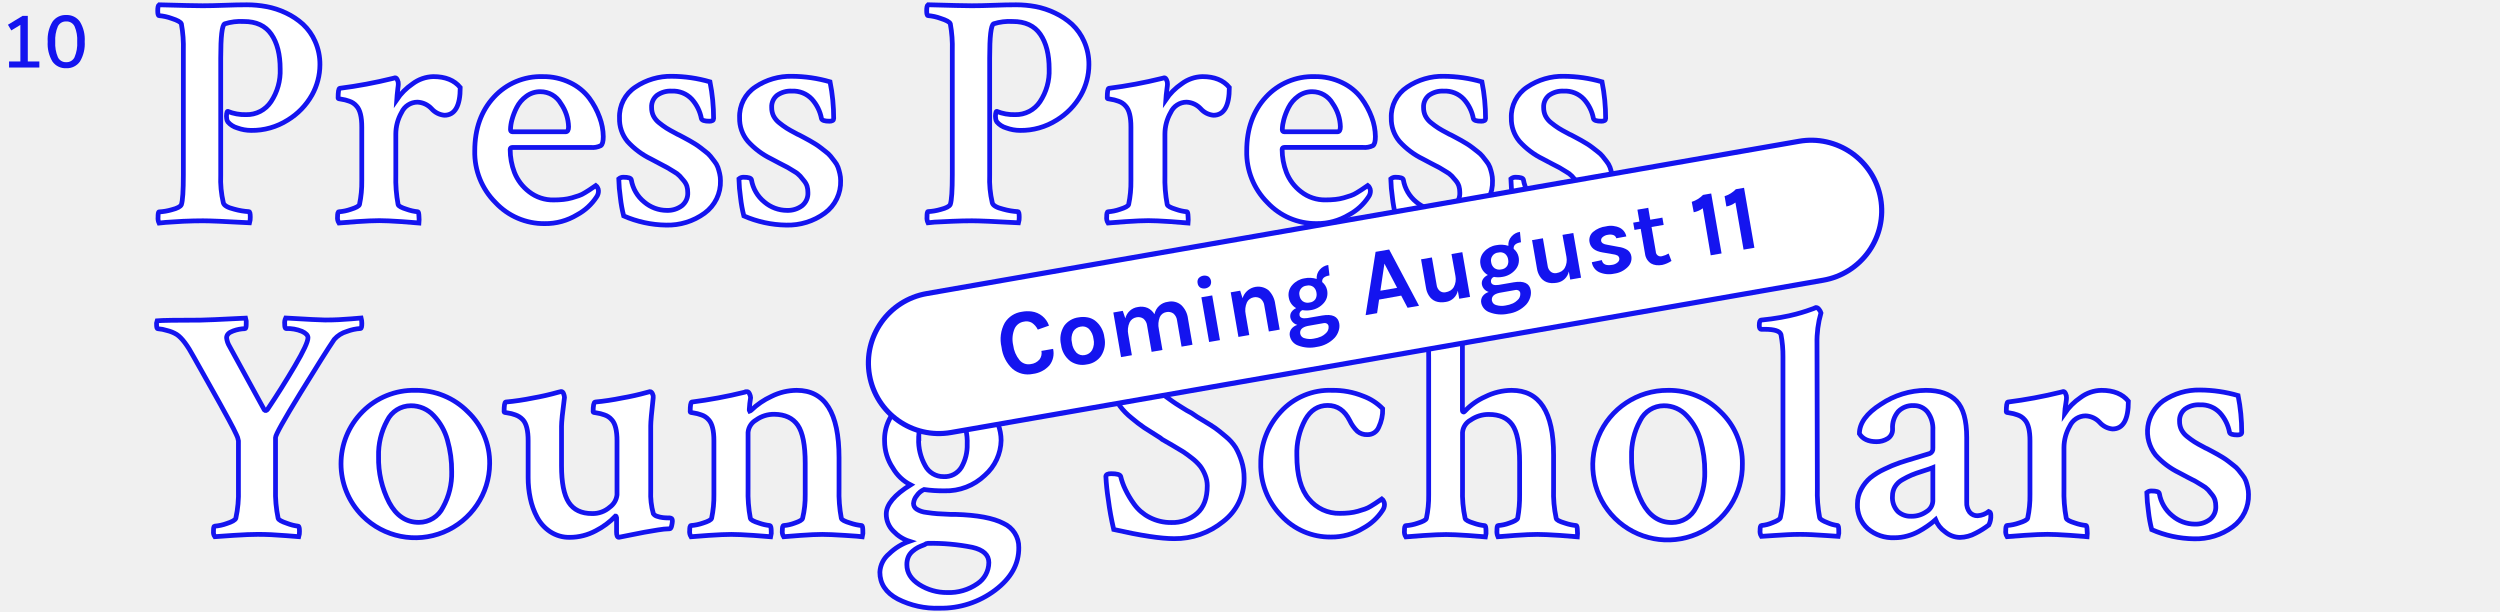
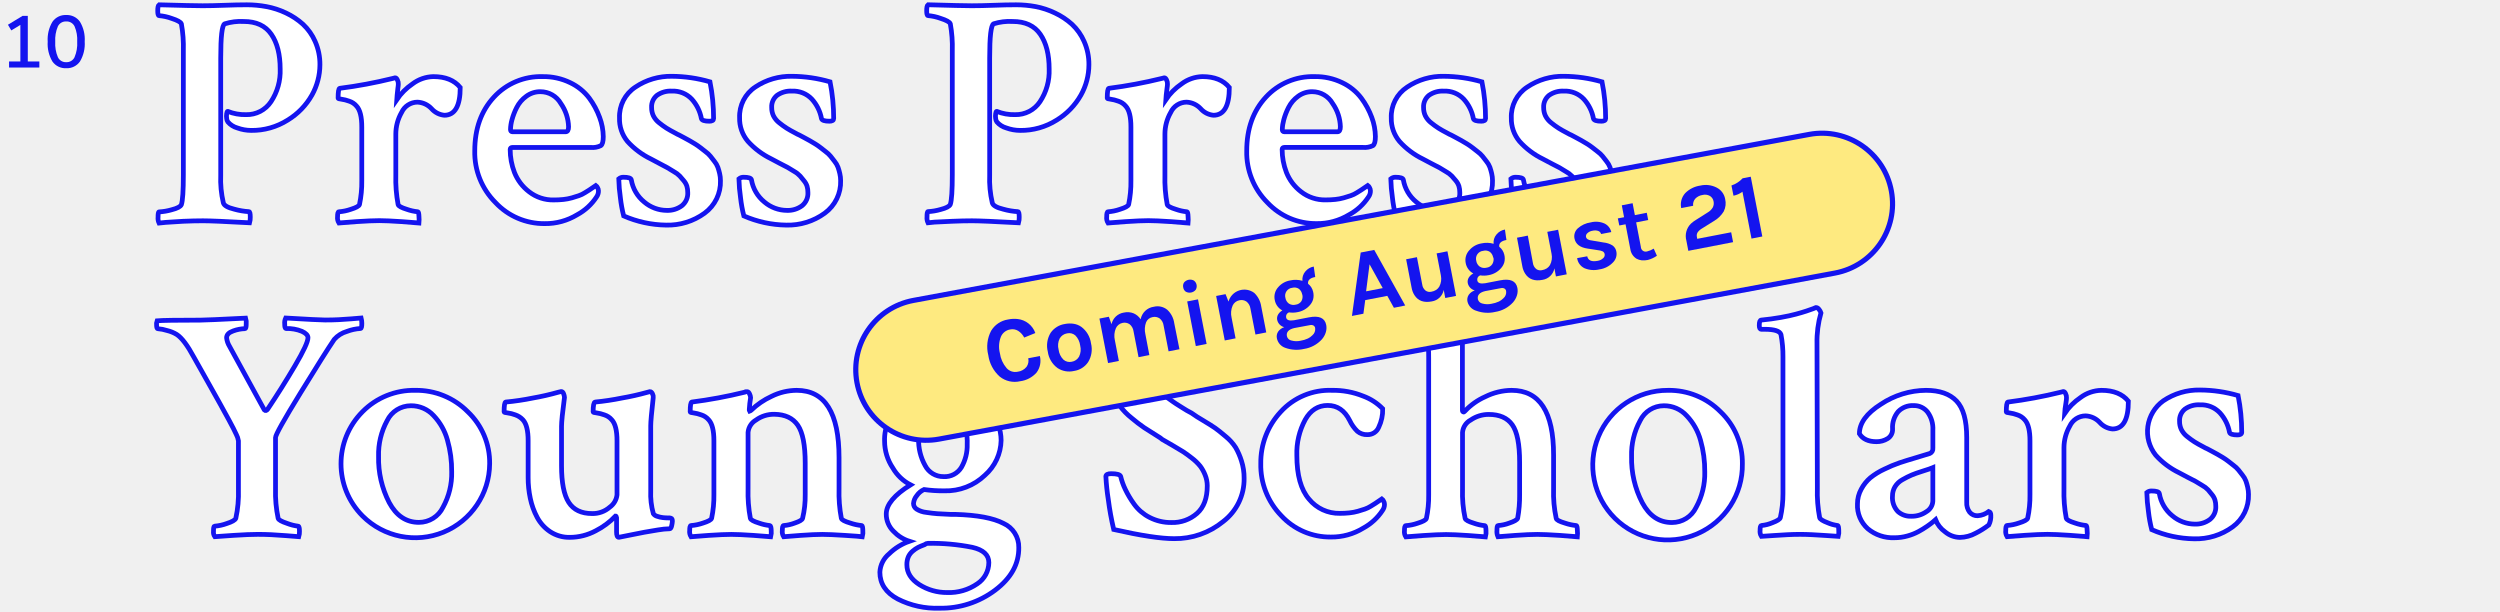
<svg xmlns="http://www.w3.org/2000/svg" id="Layer_1" data-name="Layer 1" viewBox="0 0 629.53 153.98">
  <defs>
-     <style>.cls-1{fill:#1414ef;}.cls-2,.cls-3{fill:#fff;stroke:#1414ef;stroke-miterlimit:10;}.cls-2{stroke-width:1.2px;}.cls-3{stroke-width:1.3px;}</style>
+     <style>.cls-1{fill:#1414ef;}.cls-2{fill:#fff;stroke-width:1.2px;}.cls-2,.cls-3{stroke:#1414ef;stroke-miterlimit:10;}.cls-3{fill:#feea80;stroke-width:1.3px;}</style>
  </defs>
  <path class="cls-1" d="M7,15.47H9.91V17H2.28V15.47H5.13V6.27L2.85,7.66,2,6.23,5.67,4H7Z" />
  <path class="cls-1" d="M13.2,15.49a8.62,8.62,0,0,1-1.19-5,8.66,8.66,0,0,1,1.19-5,4,4,0,0,1,3.47-1.71,4,4,0,0,1,3.47,1.7,8.62,8.62,0,0,1,1.19,5,8.66,8.66,0,0,1-1.19,5,4,4,0,0,1-3.47,1.7A4,4,0,0,1,13.2,15.49Zm5.57-1.08a8.65,8.65,0,0,0,.67-3.91,8.53,8.53,0,0,0-.67-3.88A2.22,2.22,0,0,0,16.67,5.4a2.22,2.22,0,0,0-2.09,1.23,8.53,8.53,0,0,0-.67,3.88,8.66,8.66,0,0,0,.67,3.9,2.21,2.21,0,0,0,2.09,1.25A2.22,2.22,0,0,0,18.77,14.42Z" />
  <path class="cls-2" d="M51,1.45q2.4,0,5.53-.12t5.62-.12a26.87,26.87,0,0,1,4.92.45A19.91,19.91,0,0,1,72,3.26a17.47,17.47,0,0,1,4.3,2.85,13.07,13.07,0,0,1,3.06,4.34,14.06,14.06,0,0,1,1.2,5.87,15.73,15.73,0,0,1-2,7.6,17.37,17.37,0,0,1-6.11,6.32,16.79,16.79,0,0,1-9.21,2.6,10.26,10.26,0,0,1-3.47-.62,4.93,4.93,0,0,1-2.4-1.53,1.77,1.77,0,0,1-.29-.83,3.78,3.78,0,0,1,0-1.24c.05-.38.14-.58.25-.58a11.58,11.58,0,0,0,4.63.83,7.3,7.3,0,0,0,6.28-3.26,13.87,13.87,0,0,0,2.31-8.22q0-5.53-2.23-8.76T61.37,5.41A13.52,13.52,0,0,0,56.58,6q-1,.5-1,8.59V44.07a25.8,25.8,0,0,0,.66,7q.25,1,2.77,1.61a17.43,17.43,0,0,0,3.68.62q.33,0,.33,1.4a4.66,4.66,0,0,1-.17,1.4q-9.09-.5-11.73-.5-2.23,0-5,.12L41.7,56l-1.65.17a2.84,2.84,0,0,1-.25-1.49q0-1.32.25-1.32a14.09,14.09,0,0,0,3.18-.54q2.11-.54,2.44-1.28.5-1.49.5-7.52V12.76A32.47,32.47,0,0,0,45.67,6q-.25-.66-2.44-1.36a12,12,0,0,0-3.18-.7q-.33,0-.33-1.24t.33-1.49Q48.73,1.45,51,1.45Z" />
  <path class="cls-2" d="M109.12,19.29q4.54,0,6.77,2.73,0,7-4,7a4.91,4.91,0,0,1-3.22-1.65,5.17,5.17,0,0,0-3.55-1.65,4.43,4.43,0,0,0-4,2.6,11,11,0,0,0-1.45,5.41V44.07a34.6,34.6,0,0,0,.58,7.44q.16.58,2.19,1.2a11.67,11.67,0,0,0,2.77.62c.17,0,.26.4.29,1.2a8.63,8.63,0,0,1,0,1.61q-.66-.08-4.38-.33t-5.62-.25q-2,0-5.74.25t-4.42.33A2.42,2.42,0,0,1,85,54.57q0-1.24.33-1.24a11.52,11.52,0,0,0,3-.62q2-.62,2.19-1.2a27,27,0,0,0,.58-6V32q0-3.88-1.32-5.29a4,4,0,0,0-1.86-1.24,9.41,9.41,0,0,0-2-.5c-.52-.05-.78-.14-.78-.25q0-2.4.41-2.48a117.21,117.21,0,0,0,13.3-2.48,5,5,0,0,1,.66-.17c.22,0,.41.19.58.58a2,2,0,0,1,.21,1q0,.37-.12,1.16T100,24a10.5,10.5,0,0,0-.12,1.12,15.16,15.16,0,0,1,4-4A9.05,9.05,0,0,1,109.12,19.29Z" />
  <path class="cls-2" d="M136.65,19.29a15.31,15.31,0,0,1,6.94,1.53,13.07,13.07,0,0,1,4.79,3.88A19.21,19.21,0,0,1,151,29.58a14.24,14.24,0,0,1,.91,4.83q0,1.82-.62,2.27a4.69,4.69,0,0,1-2.52.45H129.05q-.58,0-.58.5a16.06,16.06,0,0,0,1.07,5.78,11.36,11.36,0,0,0,3.68,4.87,9.72,9.72,0,0,0,6.24,2.07,22.66,22.66,0,0,0,2.4-.12,12.37,12.37,0,0,0,2.15-.41q1-.29,1.73-.54a7.09,7.09,0,0,0,1.53-.74l1.12-.7q.33-.21,1.65-1.12a1.36,1.36,0,0,1,.41.5,1.6,1.6,0,0,1,.25.83,2.54,2.54,0,0,1-.5,1.57,13.45,13.45,0,0,1-4.87,4.46,15.33,15.33,0,0,1-8.18,2.23A16.73,16.73,0,0,1,124.76,51,17.82,17.82,0,0,1,119.55,38q0-8.34,4.83-13.55A16,16,0,0,1,136.65,19.29Zm-.58,3.8a5.84,5.84,0,0,0-3.55,1.16,7.79,7.79,0,0,0-2.4,2.81,15.76,15.76,0,0,0-1.2,3.1,10.08,10.08,0,0,0-.37,2.44c0,.39.17.58.5.58h13.38q.74,0,.74-1.24a10.71,10.71,0,0,0-1.94-5.87A5.92,5.92,0,0,0,136.07,23.09Z" />
  <path class="cls-2" d="M169.2,19.21a35.14,35.14,0,0,1,9.58,1.4,46.9,46.9,0,0,1,.91,9.25q0,.66-1.07.66-1.82,0-2-.66a10,10,0,0,0-2.44-4.92,6.46,6.46,0,0,0-5-2A5.93,5.93,0,0,0,165.44,24a3.67,3.67,0,0,0-1.36,3.06,4.8,4.8,0,0,0,.45,2.11A5.16,5.16,0,0,0,166,30.94a20.3,20.3,0,0,0,1.82,1.32q.78.5,2.35,1.32A5.35,5.35,0,0,0,171,34l1.24.66,1.36.74,1.32.78a15.09,15.09,0,0,1,1.45,1l1.28,1a6.5,6.5,0,0,1,1.24,1.16q.37.5,1,1.28a5.32,5.32,0,0,1,.87,1.49,15.68,15.68,0,0,1,.45,1.57,7.67,7.67,0,0,1,.21,1.78,9.74,9.74,0,0,1-4,8.22,15.67,15.67,0,0,1-9.71,3,27.59,27.59,0,0,1-10.66-2.31,33,33,0,0,1-.83-4.58,40.35,40.35,0,0,1-.41-4.75,1.75,1.75,0,0,1,1.16-.41q1.9,0,2,.66a9.12,9.12,0,0,0,3.26,5.58,8.81,8.81,0,0,0,5.66,2.11,6,6,0,0,0,3.8-1.16,4,4,0,0,0,1.49-3.39,5.44,5.44,0,0,0-.21-1.53,4.06,4.06,0,0,0-.79-1.4l-1-1.16a6,6,0,0,0-1.49-1.12q-1.12-.66-1.65-1L166,41.14q-1.53-.78-2.11-1.12A19.22,19.22,0,0,1,158,35.61,8.83,8.83,0,0,1,156,29.7a8.87,8.87,0,0,1,4-7.77A15.92,15.92,0,0,1,169.2,19.21Z" />
  <path class="cls-2" d="M199.44,19.21a35.13,35.13,0,0,1,9.58,1.4,46.89,46.89,0,0,1,.91,9.25c0,.44-.36.66-1.07.66q-1.82,0-2-.66a10,10,0,0,0-2.44-4.92,6.46,6.46,0,0,0-5-2A5.93,5.93,0,0,0,195.68,24a3.67,3.67,0,0,0-1.36,3.06,4.81,4.81,0,0,0,.45,2.11,5.16,5.16,0,0,0,1.49,1.78,20.23,20.23,0,0,0,1.82,1.32q.78.5,2.35,1.32a5.4,5.4,0,0,0,.83.41l1.24.66,1.36.74,1.32.78a15,15,0,0,1,1.45,1l1.28,1a6.52,6.52,0,0,1,1.24,1.16q.37.5,1,1.28a5.32,5.32,0,0,1,.87,1.49,15.67,15.67,0,0,1,.45,1.57,7.67,7.67,0,0,1,.21,1.78,9.74,9.74,0,0,1-4,8.22,15.67,15.67,0,0,1-9.71,3,27.59,27.59,0,0,1-10.66-2.31,33.09,33.09,0,0,1-.83-4.58,40.35,40.35,0,0,1-.41-4.75,1.75,1.75,0,0,1,1.16-.41q1.9,0,2,.66a9.12,9.12,0,0,0,3.26,5.58,8.81,8.81,0,0,0,5.66,2.11,6,6,0,0,0,3.8-1.16,4,4,0,0,0,1.49-3.39,5.44,5.44,0,0,0-.21-1.53,4.05,4.05,0,0,0-.79-1.4l-.95-1.16A6,6,0,0,0,200,43.17q-1.12-.66-1.65-1l-2.07-1.07q-1.53-.78-2.11-1.12a19.21,19.21,0,0,1-5.87-4.42,8.83,8.83,0,0,1-2.06-5.91,8.87,8.87,0,0,1,4-7.77A15.92,15.92,0,0,1,199.44,19.21Z" />
  <path class="cls-2" d="M244.71,1.45q2.4,0,5.53-.12t5.62-.12a26.87,26.87,0,0,1,4.92.45,19.91,19.91,0,0,1,4.87,1.61,17.47,17.47,0,0,1,4.3,2.85A13.08,13.08,0,0,1,273,10.45a14.07,14.07,0,0,1,1.2,5.87,15.72,15.72,0,0,1-2,7.6,17.37,17.37,0,0,1-6.11,6.32,16.79,16.79,0,0,1-9.21,2.6,10.26,10.26,0,0,1-3.47-.62,4.93,4.93,0,0,1-2.4-1.53,1.77,1.77,0,0,1-.29-.83,3.78,3.78,0,0,1,0-1.24c.05-.38.14-.58.25-.58a11.58,11.58,0,0,0,4.63.83,7.3,7.3,0,0,0,6.28-3.26,13.87,13.87,0,0,0,2.31-8.22q0-5.53-2.23-8.76T255,5.41a13.52,13.52,0,0,0-4.79.58q-1,.5-1,8.59V44.07a25.8,25.8,0,0,0,.66,7q.25,1,2.77,1.61a17.43,17.43,0,0,0,3.68.62c.22,0,.33.47.33,1.4a4.66,4.66,0,0,1-.17,1.4q-9.09-.5-11.73-.5-2.23,0-5,.12l-4.42.21-1.65.17a2.84,2.84,0,0,1-.25-1.49q0-1.32.25-1.32a14.09,14.09,0,0,0,3.18-.54q2.11-.54,2.44-1.28.5-1.49.5-7.52V12.76a32.48,32.48,0,0,0-.5-6.77q-.25-.66-2.44-1.36a12,12,0,0,0-3.18-.7q-.33,0-.33-1.24t.33-1.49Q242.4,1.45,244.71,1.45Z" />
  <path class="cls-2" d="M302.79,19.29q4.54,0,6.77,2.73,0,7-4,7a4.92,4.92,0,0,1-3.22-1.65,5.17,5.17,0,0,0-3.55-1.65,4.43,4.43,0,0,0-4,2.6,11,11,0,0,0-1.45,5.41V44.07a34.56,34.56,0,0,0,.58,7.44q.16.58,2.19,1.2a11.68,11.68,0,0,0,2.77.62c.17,0,.26.4.29,1.2a8.59,8.59,0,0,1,0,1.61q-.66-.08-4.38-.33t-5.62-.25q-2,0-5.74.25t-4.42.33a2.42,2.42,0,0,1-.33-1.57q0-1.24.33-1.24a11.52,11.52,0,0,0,3-.62q2-.62,2.19-1.2a27,27,0,0,0,.58-6V32q0-3.88-1.32-5.29a4,4,0,0,0-1.86-1.24,9.4,9.4,0,0,0-2-.5c-.52-.05-.78-.14-.78-.25q0-2.4.41-2.48a117.19,117.19,0,0,0,13.3-2.48,5,5,0,0,1,.66-.17c.22,0,.41.19.58.58a2,2,0,0,1,.21,1q0,.37-.12,1.16T293.66,24a10.5,10.5,0,0,0-.12,1.12,15.16,15.16,0,0,1,4-4A9.05,9.05,0,0,1,302.79,19.29Z" />
  <path class="cls-2" d="M331,19.29A15.32,15.32,0,0,1,338,20.82a13.07,13.07,0,0,1,4.79,3.88,19.2,19.2,0,0,1,2.64,4.87,14.24,14.24,0,0,1,.91,4.83q0,1.82-.62,2.27a4.69,4.69,0,0,1-2.52.45H323.44q-.58,0-.58.5a16.07,16.07,0,0,0,1.07,5.78,11.36,11.36,0,0,0,3.68,4.87,9.72,9.72,0,0,0,6.24,2.07,22.64,22.64,0,0,0,2.4-.12,12.38,12.38,0,0,0,2.15-.41q1-.29,1.73-.54a7.08,7.08,0,0,0,1.53-.74l1.12-.7q.33-.21,1.65-1.12a1.36,1.36,0,0,1,.41.5,1.6,1.6,0,0,1,.25.83,2.53,2.53,0,0,1-.5,1.57,13.45,13.45,0,0,1-4.87,4.46,15.32,15.32,0,0,1-8.18,2.23A16.73,16.73,0,0,1,319.14,51,17.82,17.82,0,0,1,313.94,38q0-8.34,4.83-13.55A16,16,0,0,1,331,19.29Zm-.58,3.8a5.84,5.84,0,0,0-3.55,1.16,7.79,7.79,0,0,0-2.4,2.81,15.76,15.76,0,0,0-1.2,3.1,10.09,10.09,0,0,0-.37,2.44c0,.39.17.58.5.58h13.38q.74,0,.74-1.24a10.71,10.71,0,0,0-1.94-5.87A5.92,5.92,0,0,0,330.46,23.09Z" />
  <path class="cls-2" d="M363.59,19.21a35.13,35.13,0,0,1,9.58,1.4,46.93,46.93,0,0,1,.91,9.25q0,.66-1.07.66-1.82,0-2-.66a10,10,0,0,0-2.44-4.92,6.46,6.46,0,0,0-5-2A5.93,5.93,0,0,0,359.83,24a3.67,3.67,0,0,0-1.36,3.06,4.81,4.81,0,0,0,.45,2.11,5.16,5.16,0,0,0,1.49,1.78,20.44,20.44,0,0,0,1.82,1.32q.78.5,2.35,1.32a5.35,5.35,0,0,0,.83.41l1.24.66,1.36.74,1.32.78a15.13,15.13,0,0,1,1.45,1l1.28,1a6.5,6.5,0,0,1,1.24,1.16q.37.5,1,1.28a5.34,5.34,0,0,1,.87,1.49,15.81,15.81,0,0,1,.45,1.57,7.7,7.7,0,0,1,.21,1.78,9.74,9.74,0,0,1-4,8.22,15.67,15.67,0,0,1-9.71,3,27.59,27.59,0,0,1-10.66-2.31,32.94,32.94,0,0,1-.83-4.58,40.35,40.35,0,0,1-.41-4.75,1.75,1.75,0,0,1,1.16-.41q1.9,0,2,.66a9.12,9.12,0,0,0,3.26,5.58,8.81,8.81,0,0,0,5.66,2.11,6,6,0,0,0,3.8-1.16,4,4,0,0,0,1.49-3.39,5.44,5.44,0,0,0-.21-1.53,4.05,4.05,0,0,0-.78-1.4l-1-1.16a6,6,0,0,0-1.49-1.12q-1.11-.66-1.65-1l-2.07-1.07q-1.53-.78-2.11-1.12a19.21,19.21,0,0,1-5.87-4.42,8.83,8.83,0,0,1-2.07-5.91,8.87,8.87,0,0,1,4-7.77A15.92,15.92,0,0,1,363.59,19.21Z" />
  <path class="cls-2" d="M393.83,19.21a35.14,35.14,0,0,1,9.58,1.4,46.9,46.9,0,0,1,.91,9.25q0,.66-1.07.66-1.82,0-2-.66a10,10,0,0,0-2.44-4.92,6.46,6.46,0,0,0-5-2A5.93,5.93,0,0,0,390.07,24a3.67,3.67,0,0,0-1.36,3.06,4.8,4.8,0,0,0,.45,2.11,5.16,5.16,0,0,0,1.49,1.78,20.3,20.3,0,0,0,1.82,1.32q.78.5,2.35,1.32a5.35,5.35,0,0,0,.83.41l1.24.66,1.36.74,1.32.78a15.09,15.09,0,0,1,1.45,1l1.28,1a6.5,6.5,0,0,1,1.24,1.16q.37.5,1,1.28a5.32,5.32,0,0,1,.87,1.49,15.68,15.68,0,0,1,.45,1.57,7.67,7.67,0,0,1,.21,1.78,9.74,9.74,0,0,1-4,8.22,15.67,15.67,0,0,1-9.71,3,27.59,27.59,0,0,1-10.66-2.31,33,33,0,0,1-.83-4.58,40.35,40.35,0,0,1-.41-4.75,1.75,1.75,0,0,1,1.16-.41q1.9,0,2,.66a9.12,9.12,0,0,0,3.26,5.58,8.81,8.81,0,0,0,5.66,2.11,6,6,0,0,0,3.8-1.16,4,4,0,0,0,1.49-3.39,5.44,5.44,0,0,0-.21-1.53,4.06,4.06,0,0,0-.79-1.4l-1-1.16a6,6,0,0,0-1.49-1.12q-1.12-.66-1.65-1l-2.07-1.07q-1.53-.78-2.11-1.12a19.22,19.22,0,0,1-5.87-4.42,8.83,8.83,0,0,1-2.07-5.91,8.87,8.87,0,0,1,4-7.77A15.92,15.92,0,0,1,393.83,19.21Z" />
  <path class="cls-2" d="M50.46,80.61q1.49,0,11.4-.5A3.83,3.83,0,0,1,62,81.6c0,.77-.12,1.16-.29,1.16a9.14,9.14,0,0,0-3,.58q-1.65.58-1.65,1.73a5.19,5.19,0,0,0,.74,2.15l8.76,16q.41.41.83-.17,3.55-5.29,6.86-10.91t3.3-7.1q0-.91-1.53-1.61a9.71,9.71,0,0,0-4-.7q-.33,0-.33-1.16a2.85,2.85,0,0,1,.25-1.49q8.34.5,9.91.5,1.9,0,3.43-.08t3.14-.21l2.52-.21a5.48,5.48,0,0,1,.17,1.32c0,.88-.11,1.32-.33,1.32a11.48,11.48,0,0,0-3.43.74,6.72,6.72,0,0,0-3.18,2Q81.77,89,75.58,99.08t-6.2,11.11v12.89a31.6,31.6,0,0,0,.66,7.44q.16.58,2.27,1.28a11.59,11.59,0,0,0,2.77.7q.33,0,.33,1.32a4.29,4.29,0,0,1-.17,1.32l-3.14-.25q-2.07-.17-3.8-.25t-3.39-.08q-2.23,0-6.07.25t-4.75.33a1.91,1.91,0,0,1-.33-1.32q0-1.32.25-1.32a11.26,11.26,0,0,0,3.06-.66q2.06-.66,2.31-1.32a29.48,29.48,0,0,0,.66-7.27V111a5.18,5.18,0,0,0-.54-1.61q-.54-1.2-1.86-3.64t-2.31-4.21l-3.22-5.74-3.3-5.87q-2.4-4.46-4.3-5.7a8.27,8.27,0,0,0-2.44-1,9.87,9.87,0,0,0-2.35-.46c-.17,0-.26-.27-.29-.83a2.52,2.52,0,0,1,.12-1.16Q41.54,80.61,50.46,80.61Z" />
  <path class="cls-2" d="M104.55,98.29a18.21,18.21,0,0,1,13.26,5.41,17.7,17.7,0,0,1,5.49,13.09,18.75,18.75,0,0,1-32,13.14,18.6,18.6,0,0,1,0-26.27A18.1,18.1,0,0,1,104.55,98.29Zm-1.07,3.88a6.65,6.65,0,0,0-6,3.76,17.76,17.76,0,0,0-2.15,9A24.09,24.09,0,0,0,98,126.54q2.68,5,7.48,5a6.73,6.73,0,0,0,6.07-3.8,17.57,17.57,0,0,0,2.19-8.92,28.36,28.36,0,0,0-1.07-8,14.56,14.56,0,0,0-3.47-6.16A7.66,7.66,0,0,0,103.47,102.17Z" />
  <path class="cls-2" d="M163.86,107.21v16.36a18.3,18.3,0,0,0,.66,5.78,1.71,1.71,0,0,0,.95.66,6.4,6.4,0,0,0,1.45.33,12.27,12.27,0,0,0,1.36.08,1.52,1.52,0,0,1,.7.08c.22.06.33.3.33.74a6.29,6.29,0,0,1-.17,1.12c-.11.52-.28.79-.5.79a19,19,0,0,0-2.93.29l-3.43.58q-1.65.29-3.14.62t-3.3.66q-.58,0-.58-1.32v-3.63q-.08-.41-.25-.41a18.45,18.45,0,0,1-5,3.72,13.84,13.84,0,0,1-6.53,1.65,8.65,8.65,0,0,1-4.92-1.41,10,10,0,0,1-3.3-3.63,17.76,17.76,0,0,1-1.73-4.79,25.19,25.19,0,0,1-.54-5.21V111q0-3.88-1.32-5.29a4.59,4.59,0,0,0-1.9-1.24,8.69,8.69,0,0,0-2-.5c-.55-.05-.83-.14-.83-.25q0-2.4.41-2.48a62.32,62.32,0,0,0,6.77-1,64.74,64.74,0,0,0,6.53-1.49,1.34,1.34,0,0,0,.33-.08,1.4,1.4,0,0,1,.33-.08q.41,0,.62.58a2.93,2.93,0,0,1,.21.91q-.74,5.62-.74,7.27v9.91q0,6.44,1.82,9.25t5.87,2.81a6.48,6.48,0,0,0,4.46-1.61,4.4,4.4,0,0,0,1.82-3.1V111q0-3.88-1.32-5.29a4,4,0,0,0-1.86-1.24,9.31,9.31,0,0,0-2-.5c-.55-.05-.83-.14-.83-.25q0-2.4.5-2.48a63.42,63.42,0,0,0,6.69-1A64.77,64.77,0,0,0,163,98.79a4.79,4.79,0,0,0,.66-.17q.41,0,.66.58a1.53,1.53,0,0,1,.17.91Q163.86,105.73,163.86,107.21Z" />
  <path class="cls-2" d="M200.62,98.29q10.66,0,10.66,16.94v7.85a34.56,34.56,0,0,0,.58,7.44q.16.58,2.27,1.2a12.65,12.65,0,0,0,2.85.62c.17,0,.26.4.29,1.2a4.69,4.69,0,0,1-.12,1.61q-.5-.08-4.34-.33t-5.74-.25q-2,0-5.49.25t-4.25.33a2.42,2.42,0,0,1-.33-1.57q0-1.24.33-1.24a9.82,9.82,0,0,0,2.77-.62q1.86-.62,2-1.2a23.72,23.72,0,0,0,.66-6v-7.85q0-6.86-1.86-9.58T195,104.32a7.65,7.65,0,0,0-4.63,1.45,4,4,0,0,0-2,3.1v14.21a34.6,34.6,0,0,0,.58,7.44q.16.58,2.19,1.2a11.88,11.88,0,0,0,2.69.62c.22,0,.34.4.37,1.2a4.67,4.67,0,0,1-.12,1.61q-.66-.08-4.34-.33t-5.58-.25q-2,0-5.74.25t-4.42.33a2.42,2.42,0,0,1-.33-1.57q0-1.24.33-1.24a11.52,11.52,0,0,0,3-.62q2-.62,2.19-1.2a27,27,0,0,0,.58-6V111q0-3.88-1.32-5.29a4,4,0,0,0-1.86-1.24,9.41,9.41,0,0,0-2-.5c-.52-.05-.79-.14-.79-.25q0-2.4.41-2.48a117.19,117.19,0,0,0,13.3-2.48.54.54,0,0,1,.21-.12.79.79,0,0,1,.25,0h.21c.22,0,.41.19.58.58a2.52,2.52,0,0,1,.25.91,28.17,28.17,0,0,0-.33,3,.65.65,0,0,0,.08.41,1.23,1.23,0,0,0,.41-.25,18.32,18.32,0,0,1,5.08-3.47A14.46,14.46,0,0,1,200.62,98.29Z" />
  <path class="cls-2" d="M237.64,98.46a26.18,26.18,0,0,1,6.86,1.07,25.46,25.46,0,0,0,6.61,1.07h4.71c.11,0,.3.36.58,1.07a5.09,5.09,0,0,1,.41,1.65q0,1.16-.5,1.16h-5.37c-.22,0-.33.08-.33.25s.25.77.74,2.15a11.7,11.7,0,0,1,.74,4,12,12,0,0,1-4.09,8.8,14.15,14.15,0,0,1-10.2,3.92,34.17,34.17,0,0,1-5.12-.33,4.43,4.43,0,0,0-1.82,1.53,3.52,3.52,0,0,0-.83,2,1.7,1.7,0,0,0,.78,1.4,5.54,5.54,0,0,0,2.44.83q1.65.25,2.81.33t3.3.17h1.24q8.26.25,12.1,2.27a6.5,6.5,0,0,1,3.84,6.07q.08,6.2-5.95,10.74a22.57,22.57,0,0,1-14,4.54,21.47,21.47,0,0,1-10.53-2.31q-4.5-2.4-4.5-6.77a6.43,6.43,0,0,1,2.35-4.63,13.66,13.66,0,0,1,5.08-3.14,9.43,9.43,0,0,1-4-2.52,6,6,0,0,1-1.82-4.34q0-3.55,6.11-7.35a10.94,10.94,0,0,1-4.46-4.25,12.15,12.15,0,0,1-2.07-6.73,11.15,11.15,0,0,1,4.3-9.25A16.42,16.42,0,0,1,237.64,98.46ZM249,141.66q0-2.89-4.17-3.84a52.47,52.47,0,0,0-11.19-1,1.34,1.34,0,0,0-.41.08,3.62,3.62,0,0,0-.41.25q-1.08.41-1.65.7a7.12,7.12,0,0,0-1.32.91,4,4,0,0,0-1.12,1.45,4.8,4.8,0,0,0-.37,2q0,3,3.14,5a12.87,12.87,0,0,0,7,2A12.48,12.48,0,0,0,246.1,147,6.44,6.44,0,0,0,249,141.66Zm-17.68-31.23a13.07,13.07,0,0,0,1.65,6.82,5.13,5.13,0,0,0,4.63,2.77,4.91,4.91,0,0,0,4.5-2.35,11,11,0,0,0,1.45-5.82,13.57,13.57,0,0,0-1.65-7.1,5.28,5.28,0,0,0-4.79-2.73,4.66,4.66,0,0,0-4.38,2.56A12,12,0,0,0,231.36,110.43Z" />
  <path class="cls-2" d="M279.44,94.33a13,13,0,0,1,5.2-10.45,18.05,18.05,0,0,1,11.73-4.25,28.87,28.87,0,0,1,4,.25q1.74.25,4.83,1t4.25,1a73.67,73.67,0,0,1,1,12.72.9.9,0,0,1-1,.74q-2.23,0-2.4-.74a14.52,14.52,0,0,0-3.55-7.43,9.38,9.38,0,0,0-7.44-3.64,7.62,7.62,0,0,0-5.82,2.15,8.09,8.09,0,0,0-2,5.78,9.3,9.3,0,0,0,.29,2.35,5.82,5.82,0,0,0,1.16,2.19q.87,1.08,1.4,1.78a9.82,9.82,0,0,0,2.07,1.78q1.53,1.08,2.07,1.49t2.48,1.61a24.9,24.9,0,0,0,2.35,1.36,30.34,30.34,0,0,0,2.77,1.78q2.27,1.36,3.18,2t2.64,2.11a11.91,11.91,0,0,1,2.52,2.81,17,17,0,0,1,1.45,3.35,13.92,13.92,0,0,1,.66,4.34A13.41,13.41,0,0,1,308,131.34a19.11,19.11,0,0,1-12.35,4.3q-5,0-15.2-2.31a72.22,72.22,0,0,1-1.36-7.48,55.93,55.93,0,0,1-.62-5.91q.08-.66,1.32-.66,2.15,0,2.4.66a16,16,0,0,0,1.16,3.26,24.06,24.06,0,0,0,2.27,3.8,10.89,10.89,0,0,0,3.88,3.3,11.62,11.62,0,0,0,5.49,1.28,9.25,9.25,0,0,0,6.44-2.31Q304,127,304,122.33a7.2,7.2,0,0,0-.54-2.73,9.52,9.52,0,0,0-1.24-2.23,12.07,12.07,0,0,0-2.07-2q-1.36-1.07-2.27-1.65t-2.69-1.61l-2.52-1.45a5.66,5.66,0,0,0-.91-.66q-2.4-1.49-3.64-2.31a39.85,39.85,0,0,1-3.18-2.44,16.34,16.34,0,0,1-2.93-3,15.62,15.62,0,0,1-1.78-3.47A12.43,12.43,0,0,1,279.44,94.33Z" />
  <path class="cls-2" d="M335.45,98.29a20,20,0,0,1,7.81,1.45,13.18,13.18,0,0,1,4.92,3.18,10.21,10.21,0,0,1-1,4.67,3,3,0,0,1-2.85,1.86,3.7,3.7,0,0,1-2.52-.83,9.37,9.37,0,0,1-1.94-2.73q-1.9-3.8-5.54-3.8t-5.66,3.59a17.66,17.66,0,0,0-2.11,9q0,7.44,3.06,11a9.75,9.75,0,0,0,7.77,3.59,22.66,22.66,0,0,0,2.4-.12,12.37,12.37,0,0,0,2.15-.41q1-.29,1.73-.54a7.1,7.1,0,0,0,1.53-.74l1.12-.7q.33-.21,1.65-1.12a1.36,1.36,0,0,1,.41.5,1.6,1.6,0,0,1,.25.83,2.54,2.54,0,0,1-.5,1.57,13.46,13.46,0,0,1-4.87,4.46,15.17,15.17,0,0,1-8.1,2.23,16.71,16.71,0,0,1-12.52-5.37,18.24,18.24,0,0,1-5.16-13.14,18.78,18.78,0,0,1,5-13A16.64,16.64,0,0,1,335.45,98.29Z" />
  <path class="cls-2" d="M380.64,98.29q10.57,0,10.57,16.28v8.51a30.34,30.34,0,0,0,.66,7.44q.08.58,2.19,1.2a12.65,12.65,0,0,0,2.85.62c.17,0,.26.4.29,1.2a8.63,8.63,0,0,1,0,1.61q-.58-.08-4.42-.33t-5.66-.25q-2.07,0-5.58.25t-4.34.33a3.09,3.09,0,0,1-.25-1.57q0-1.24.25-1.24a9.87,9.87,0,0,0,2.85-.62q1.86-.62,2.11-1.2a31.29,31.29,0,0,0,.5-6v-8.1q0-6.86-1.86-9.46t-5.91-2.6a7.91,7.91,0,0,0-4.54,1.4,3.9,3.9,0,0,0-2.07,3.14v14.21a30.34,30.34,0,0,0,.66,7.44q.16.58,2.19,1.2a11.68,11.68,0,0,0,2.77.62c.17,0,.26.4.29,1.2a4.69,4.69,0,0,1-.12,1.61q-.66-.08-4.34-.33t-5.58-.25q-2,0-5.74.25t-4.42.33a2.42,2.42,0,0,1-.33-1.57q0-1.24.33-1.24a11.52,11.52,0,0,0,3-.62q2-.62,2.19-1.2a26.56,26.56,0,0,0,.58-5.95V90.19a32.61,32.61,0,0,0-.41-5.62q-.41-1.32-4.3-1.32h-.74q-.5,0-.5-1.32t.5-1.32q2.56-.25,4.87-.66t3.84-.83q1.53-.41,2.64-.83t2.35-.83h.17a.89.89,0,0,1,.66.46,2.27,2.27,0,0,1,.41.87,26.62,26.62,0,0,0-1,7.77v16.69c0,.33.11.5.33.5.05,0,.17-.08.33-.25A15.73,15.73,0,0,1,374,99.9,15.23,15.23,0,0,1,380.64,98.29Z" />
  <path class="cls-2" d="M420,98.29a18.21,18.21,0,0,1,13.26,5.41,17.7,17.7,0,0,1,5.49,13.09A18.84,18.84,0,1,1,420,98.29ZM419,102.17a6.65,6.65,0,0,0-6,3.76,17.76,17.76,0,0,0-2.15,9,24.09,24.09,0,0,0,2.69,11.65q2.68,5,7.48,5a6.73,6.73,0,0,0,6.07-3.8,17.57,17.57,0,0,0,2.19-8.92,28.36,28.36,0,0,0-1.07-8,14.56,14.56,0,0,0-3.47-6.16A7.66,7.66,0,0,0,419,102.17Z" />
  <path class="cls-2" d="M457.63,122.91a33.9,33.9,0,0,0,.58,7.44q.16.58,2,1.28a9,9,0,0,0,2.52.7q.25,0,.29,1.16a4.5,4.5,0,0,1-.12,1.57l-3.1-.21-3.51-.21q-1.57-.08-3-.08-1.57,0-3.14.08l-3.47.21-3.14.21a2.33,2.33,0,0,1-.33-1.53c0-.8.11-1.2.33-1.2a8.83,8.83,0,0,0,2.77-.7q1.86-.7,2-1.28a27.38,27.38,0,0,0,.66-6.11V89.86a28.76,28.76,0,0,0-.5-5.62q-.41-1.32-4.13-1.32h-.83q-.5,0-.5-1,0-1.32.5-1.32,2.56-.25,4.87-.66t3.84-.83q1.53-.41,2.64-.78t1.78-.62l.58-.25h.17c.22,0,.45.17.7.5a2.54,2.54,0,0,1,.45.83,26.11,26.11,0,0,0-1,7.77Z" />
  <path class="cls-2" d="M485,98.29q5.12,0,7.68,2.69t2.56,9.21v16.28A3.77,3.77,0,0,0,496,129a2.48,2.48,0,0,0,2,.87,5.15,5.15,0,0,0,2.81-1.07c.33.11.5.41.5.91a4.91,4.91,0,0,1-.5,2.48,20.43,20.43,0,0,1-3.3,2.07,8.61,8.61,0,0,1-4,1.07,6,6,0,0,1-3.72-1.41,6.78,6.78,0,0,1-2.4-3.06l-.62.54q-.54.46-1.49,1.12a24.47,24.47,0,0,1-2.15,1.32,13.18,13.18,0,0,1-2.81,1.12,12,12,0,0,1-3.26.45,9.86,9.86,0,0,1-6.73-2.27,7.85,7.85,0,0,1-2.6-6.24,7.61,7.61,0,0,1,.95-3.72,9.87,9.87,0,0,1,2.27-2.85,16.92,16.92,0,0,1,3.55-2.19,33.8,33.8,0,0,1,3.84-1.61q1.61-.54,4.13-1.28t3.51-1.07a1.3,1.3,0,0,0,.74-1.32v-4.54a7.09,7.09,0,0,0-1.32-4.54,4.31,4.31,0,0,0-3.55-1.65,5,5,0,0,0-3.88,1.53,6.18,6.18,0,0,0-1.4,4.34,2.68,2.68,0,0,1-1.24,2.44,5.14,5.14,0,0,1-2.81.78q-3.06,0-4.3-2,0-4,5.41-7.43A20.72,20.72,0,0,1,485,98.29ZM481.26,130a6.4,6.4,0,0,0,3.84-1.16,3.27,3.27,0,0,0,1.61-2.64v-8.43q-.58.25-2.44.83t-2.85,1a22.51,22.51,0,0,0-2.31,1.16,5,5,0,0,0-1.94,1.82,4.55,4.55,0,0,0-.62,2.31,5.09,5.09,0,0,0,1.32,3.88A4.75,4.75,0,0,0,481.26,130Z" />
  <path class="cls-2" d="M529.18,98.29q4.54,0,6.77,2.73,0,7-4,7a4.92,4.92,0,0,1-3.22-1.65,5.17,5.17,0,0,0-3.55-1.65,4.43,4.43,0,0,0-4,2.6,11,11,0,0,0-1.45,5.41v10.33a34.56,34.56,0,0,0,.58,7.44q.16.58,2.19,1.2a11.68,11.68,0,0,0,2.77.62c.17,0,.26.4.29,1.2a8.6,8.6,0,0,1,0,1.61q-.66-.08-4.38-.33t-5.62-.25q-2,0-5.74.25t-4.42.33a2.42,2.42,0,0,1-.33-1.57q0-1.24.33-1.24a11.52,11.52,0,0,0,3-.62q2-.62,2.19-1.2a27,27,0,0,0,.58-6V111q0-3.88-1.32-5.29a4,4,0,0,0-1.86-1.24,9.41,9.41,0,0,0-2-.5c-.52-.05-.78-.14-.78-.25q0-2.4.41-2.48a117.17,117.17,0,0,0,13.3-2.48,5,5,0,0,1,.66-.17c.22,0,.41.19.58.58a2,2,0,0,1,.21,1q0,.37-.12,1.16T520,103a10.64,10.64,0,0,0-.12,1.12,15.17,15.17,0,0,1,4-4A9.05,9.05,0,0,1,529.18,98.29Z" />
  <path class="cls-2" d="M554,98.21a35.13,35.13,0,0,1,9.58,1.4,46.93,46.93,0,0,1,.91,9.25c0,.44-.36.66-1.07.66q-1.82,0-2-.66a10,10,0,0,0-2.44-4.92,6.46,6.46,0,0,0-5-2A5.93,5.93,0,0,0,550.2,103a3.67,3.67,0,0,0-1.36,3.06,4.82,4.82,0,0,0,.45,2.11,5.16,5.16,0,0,0,1.49,1.78,20.37,20.37,0,0,0,1.82,1.32q.78.5,2.35,1.32a5.4,5.4,0,0,0,.83.41l1.24.66,1.36.74,1.32.78a15.09,15.09,0,0,1,1.45,1l1.28,1a6.52,6.52,0,0,1,1.24,1.16q.37.5,1,1.28a5.34,5.34,0,0,1,.87,1.49,15.8,15.8,0,0,1,.45,1.57,7.7,7.7,0,0,1,.21,1.78,9.74,9.74,0,0,1-4,8.22,15.67,15.67,0,0,1-9.71,3,27.59,27.59,0,0,1-10.66-2.31,33,33,0,0,1-.83-4.58,40.35,40.35,0,0,1-.41-4.75,1.75,1.75,0,0,1,1.16-.41q1.9,0,2,.66a9.12,9.12,0,0,0,3.26,5.58,8.81,8.81,0,0,0,5.66,2.11,6,6,0,0,0,3.8-1.16,4,4,0,0,0,1.49-3.39,5.44,5.44,0,0,0-.21-1.53,4,4,0,0,0-.78-1.4l-.95-1.16a6,6,0,0,0-1.49-1.12q-1.12-.66-1.65-1l-2.07-1.07q-1.53-.78-2.11-1.12a19.21,19.21,0,0,1-5.87-4.42,9.54,9.54,0,0,1,1.9-13.67A15.92,15.92,0,0,1,554,98.21Z" />
-   <path class="cls-3" d="M459.11,70.56,239.47,108.91a17.75,17.75,0,0,1-20.53-14.46h0A17.75,17.75,0,0,1,233.4,73.92L453,35.58A17.75,17.75,0,0,1,473.57,50h0A17.75,17.75,0,0,1,459.11,70.56Z" />
-   <path class="cls-1" d="M257.3,78.51a7.83,7.83,0,0,1,2.46-.08A5.34,5.34,0,0,1,264.15,82l-2.82,1a4.4,4.4,0,0,0-1.47-1.71A2.75,2.75,0,0,0,257.8,81a3.06,3.06,0,0,0-2.31,1.76,6.74,6.74,0,0,0-.36,4.14,7.32,7.32,0,0,0,1.61,3.79,2.91,2.91,0,0,0,2.77,1,3.4,3.4,0,0,0,2.27-1.19,2.68,2.68,0,0,0,.46-2.14l2.94-.51a4.92,4.92,0,0,1-.93,4.17,6.65,6.65,0,0,1-4.17,2.14,6,6,0,0,1-5.1-1.26,8.85,8.85,0,0,1-2.78-5.47A8.59,8.59,0,0,1,253,81.3,6,6,0,0,1,257.3,78.51Z" />
-   <path class="cls-1" d="M271.63,79.91a6.33,6.33,0,0,1,2.19,0,4.53,4.53,0,0,1,1.9.8,6.2,6.2,0,0,1,2.37,4.21,6.14,6.14,0,0,1-.83,4.71,5.17,5.17,0,0,1-3.58,2.14,5.33,5.33,0,0,1-4.14-.81,6.09,6.09,0,0,1-2.36-4.16A6.15,6.15,0,0,1,268,82,5.33,5.33,0,0,1,271.63,79.91Zm3.73,5.45a4.37,4.37,0,0,0-1.16-2.55,2.34,2.34,0,0,0-2.08-.56,2.62,2.62,0,0,0-1.87,1.24,4,4,0,0,0-.32,2.81,4.31,4.31,0,0,0,1.17,2.55,2.36,2.36,0,0,0,2.08.56A2.6,2.6,0,0,0,275,88.17,4,4,0,0,0,275.36,85.36Z" />
-   <path class="cls-1" d="M290.71,79.12A3.91,3.91,0,0,1,294.1,76a3.85,3.85,0,0,1,3.36.82,5.61,5.61,0,0,1,1.69,3.42l1.13,6.57-2.75.48-1.13-6.57a2.69,2.69,0,0,0-.93-1.78,2.24,2.24,0,0,0-1.8-.34,2.15,2.15,0,0,0-1.62,1.26,5.14,5.14,0,0,0-.24,3l.91,5.27-2.73.47-1.13-6.57a2.69,2.69,0,0,0-.93-1.78,2.24,2.24,0,0,0-1.8-.34,2.35,2.35,0,0,0-1.69,1.29,4.87,4.87,0,0,0-.32,3.05l.9,5.2-2.73.47-1.94-11.23,2.38-.41.64,1.89a3.77,3.77,0,0,1,3.17-2.86,4.1,4.1,0,0,1,2.46.24A4,4,0,0,1,290.71,79.12Z" />
-   <path class="cls-1" d="M301.57,71.31a1.58,1.58,0,0,1,.24-1.24,2.05,2.05,0,0,1,2.49-.43,1.76,1.76,0,0,1,.4,2.33,2,2,0,0,1-2.49.43A1.58,1.58,0,0,1,301.57,71.31Zm.95,3.55,2.73-.47,1.95,11.26-2.73.47Z" />
-   <path class="cls-1" d="M312.89,75.09a4.14,4.14,0,0,1,6.54-2,5.83,5.83,0,0,1,1.68,3.42L322.24,83l-2.73.47L318.38,77a2.69,2.69,0,0,0-.93-1.78,2.24,2.24,0,0,0-1.8-.34A2.35,2.35,0,0,0,314,76.12a4.87,4.87,0,0,0-.32,3.05l.9,5.2-2.73.47-1.94-11.23,2.38-.41Z" />
-   <path class="cls-1" d="M326.39,77.59a3.69,3.69,0,0,1-1.86-2.65,3.65,3.65,0,0,1,.92-3.21,5.09,5.09,0,0,1,3-1.64,6.17,6.17,0,0,1,3.11.15,3.09,3.09,0,0,1,.76-2.32,3.52,3.52,0,0,1,2.15-1.2l.31,2.64q-2,.34-1.83,1.67a3.5,3.5,0,0,1,1.23,2,4,4,0,0,1-.07,1.93,3.79,3.79,0,0,1-.85,1.44,5.31,5.31,0,0,1-3.18,1.69,5.9,5.9,0,0,1-2.12,0,1.13,1.13,0,0,0-.73,1.27q.18,1,1.94.74l3.77-.65q3.84-.66,4.3,2a3.84,3.84,0,0,1-.15,1.85,4.8,4.8,0,0,1-1,1.76,7.62,7.62,0,0,1-4.51,2.3,8.23,8.23,0,0,1-4.7-.35,3.2,3.2,0,0,1-2.08-2.38,2.22,2.22,0,0,1,.35-1.76,3,3,0,0,1,1.54-1.06A2.44,2.44,0,0,1,324.93,80a1.93,1.93,0,0,1,.27-1.44A2.86,2.86,0,0,1,326.39,77.59Zm2.92,4.49q-2.16.47-1.89,2a1.44,1.44,0,0,0,1.13,1.1,4.71,4.71,0,0,0,2.24.1,7.34,7.34,0,0,0,1.92-.55,4,4,0,0,0,1.09-.76,2,2,0,0,0,.75-1.84.9.9,0,0,0-.41-.63,1.22,1.22,0,0,0-.89-.12Zm2.19-8.39a2.25,2.25,0,0,0-.78-1.44,2,2,0,0,0-1.68-.32,2,2,0,0,0-1.81,2.49,2.21,2.21,0,0,0,.82,1.44,2.12,2.12,0,0,0,1.72.32,2,2,0,0,0,1.48-.87A2.3,2.3,0,0,0,331.5,73.7Z" />
-   <path class="cls-1" d="M346.39,63.42l3.42-.59L357.33,77l-2.89.5-1.6-3.06-5.57,1-.5,3.42-2.89.5Zm1.21,9.79,4.21-.73-3.2-6.09Z" />
-   <path class="cls-1" d="M367.1,73.2a3.61,3.61,0,0,1-3,2.83q-3,.52-4.33-1.66a5,5,0,0,1-.69-1.9l-1.24-7.17,2.73-.47,1.19,6.89a2.31,2.31,0,0,0,.82,1.56,1.78,1.78,0,0,0,1.4.32,3.48,3.48,0,0,0,1.27-.45,2.56,2.56,0,0,0,.81-.82,4.18,4.18,0,0,0,.44-2.81l-1-5.55,2.73-.47,1.95,11.26-2.73.47Z" />
-   <path class="cls-1" d="M374.66,69.25a3.69,3.69,0,0,1-1.86-2.65,3.65,3.65,0,0,1,.92-3.21,5.09,5.09,0,0,1,3-1.64,6.17,6.17,0,0,1,3.11.15,3.09,3.09,0,0,1,.76-2.32,3.52,3.52,0,0,1,2.15-1.2L383,61q-2,.34-1.83,1.67a3.5,3.5,0,0,1,1.23,2,4,4,0,0,1-.07,1.93,3.79,3.79,0,0,1-.85,1.44,5.31,5.31,0,0,1-3.18,1.69,5.9,5.9,0,0,1-2.12,0,1.13,1.13,0,0,0-.73,1.27q.18,1,1.94.74l3.77-.65q3.84-.66,4.3,2a3.84,3.84,0,0,1-.15,1.85,4.8,4.8,0,0,1-1,1.76,7.62,7.62,0,0,1-4.51,2.3,8.23,8.23,0,0,1-4.7-.35A3.2,3.2,0,0,1,373,76.34a2.22,2.22,0,0,1,.35-1.76,3,3,0,0,1,1.54-1.06,2.44,2.44,0,0,1-1.72-1.82,1.93,1.93,0,0,1,.27-1.44A2.86,2.86,0,0,1,374.66,69.25Zm2.92,4.49q-2.16.47-1.89,2a1.44,1.44,0,0,0,1.13,1.1,4.71,4.71,0,0,0,2.24.1,7.34,7.34,0,0,0,1.92-.55,4,4,0,0,0,1.09-.76,2,2,0,0,0,.75-1.84.9.9,0,0,0-.41-.63,1.22,1.22,0,0,0-.89-.12Zm2.19-8.39a2.25,2.25,0,0,0-.78-1.44,2,2,0,0,0-1.68-.32,2,2,0,0,0-1.81,2.49,2.21,2.21,0,0,0,.82,1.44,2.12,2.12,0,0,0,1.72.32,2,2,0,0,0,1.48-.87A2.3,2.3,0,0,0,379.77,65.36Z" />
-   <path class="cls-1" d="M395.05,68.37a3.61,3.61,0,0,1-3,2.83q-3,.52-4.33-1.66a5,5,0,0,1-.69-1.9l-1.24-7.17,2.73-.47,1.19,6.89a2.31,2.31,0,0,0,.82,1.56,1.78,1.78,0,0,0,1.4.32,3.48,3.48,0,0,0,1.27-.45,2.56,2.56,0,0,0,.81-.82,4.18,4.18,0,0,0,.44-2.81l-1-5.55,2.73-.47,1.95,11.26-2.73.47Z" />
-   <path class="cls-1" d="M403.36,65.5q.32,1.59,2.61,1.19a2.58,2.58,0,0,0,1.38-.63,1.1,1.1,0,0,0,.41-1,1,1,0,0,0-.48-.73,3.48,3.48,0,0,0-1.17-.32l-2.6-.45q-2.89-.48-3.26-2.63a2.7,2.7,0,0,1,.89-2.52A6.15,6.15,0,0,1,404.42,57a5.24,5.24,0,0,1,3.49.37,3.13,3.13,0,0,1,1.62,2.17L407,60a1.14,1.14,0,0,0-.68-.79,2.53,2.53,0,0,0-1.44-.08,2.4,2.4,0,0,0-1.34.6,1,1,0,0,0-.36.91q.14.81,1.57,1l2.83.53a5.36,5.36,0,0,1,2.22.77,2.38,2.38,0,0,1,1,1.65,3,3,0,0,1-.9,2.63,5.79,5.79,0,0,1-3.42,1.69,6.13,6.13,0,0,1-3.78-.36,3.31,3.31,0,0,1-1.86-2.52Z" />
-   <path class="cls-1" d="M420.9,65.71a7.2,7.2,0,0,1-2.3,1,5.19,5.19,0,0,1-1.57.06,3.53,3.53,0,0,1-1.28-.42,3.37,3.37,0,0,1-1.51-2.43l-1.09-6.29-1.57.27-.32-1.83,1.57-.27-.51-3,2.73-.47.51,3,3.05-.53.32,1.83-3.05.53,1.07,6.19a1.21,1.21,0,0,0,1.56,1.16,5.65,5.65,0,0,0,1.67-.67Z" />
-   <path class="cls-1" d="M426,50.83a6.79,6.79,0,0,0,2.84-1.75l2.06-.36,2.61,15.1-2.73.47-2-11.84a5.44,5.44,0,0,1-2.28,1Z" />
-   <path class="cls-1" d="M434.27,49.4a6.79,6.79,0,0,0,2.84-1.75l2.06-.36,2.61,15.1-2.73.47L437,51a5.44,5.44,0,0,1-2.28,1Z" />
+   <path class="cls-3" d="M462.06,68.76l-225.6,41.81a17.75,17.75,0,0,1-20.67-14.25h0A17.75,17.75,0,0,1,230,75.65l225.6-41.81a17.75,17.75,0,0,1,20.67,14.25h0A17.75,17.75,0,0,1,462.06,68.76Z" />
+   <path class="cls-1" d="M253.79,80.46a7.83,7.83,0,0,1,2.46-.13,5.35,5.35,0,0,1,4.46,3.53L257.91,85a4.41,4.41,0,0,0-1.51-1.68,2.75,2.75,0,0,0-2.07-.35,3.06,3.06,0,0,0-2.28,1.8,6.74,6.74,0,0,0-.27,4.15,7.32,7.32,0,0,0,1.68,3.76,2.91,2.91,0,0,0,2.79.93,3.4,3.4,0,0,0,2.25-1.24,2.68,2.68,0,0,0,.42-2.15l2.93-.57a4.92,4.92,0,0,1-.85,4.19A6.65,6.65,0,0,1,256.88,96a6,6,0,0,1-5.13-1.16,8.86,8.86,0,0,1-2.89-5.42,8.6,8.6,0,0,1,.71-6.11A6,6,0,0,1,253.79,80.46Z" />
+   <path class="cls-1" d="M268.17,81.58a6.33,6.33,0,0,1,2.19-.05,4.52,4.52,0,0,1,1.92.77,6.21,6.21,0,0,1,2.45,4.16,6.14,6.14,0,0,1-.73,4.73,5.18,5.18,0,0,1-3.54,2.22,5.33,5.33,0,0,1-4.16-.73,6.09,6.09,0,0,1-2.45-4.12,6.16,6.16,0,0,1,.73-4.78A5.33,5.33,0,0,1,268.17,81.58ZM272,87a4.37,4.37,0,0,0-1.21-2.53,2.35,2.35,0,0,0-2.1-.52,2.62,2.62,0,0,0-1.85,1.28,4,4,0,0,0-.27,2.81,4.31,4.31,0,0,0,1.22,2.53,2.36,2.36,0,0,0,2.1.52,2.6,2.6,0,0,0,1.83-1.28A4,4,0,0,0,272,87Z" />
+   <path class="cls-1" d="M287.23,80.4a3.91,3.91,0,0,1,3.33-3.16,3.86,3.86,0,0,1,3.37.76,5.62,5.62,0,0,1,1.76,3.39L297,87.94l-2.74.53L293,81.93a2.69,2.69,0,0,0-1-1.76,2.25,2.25,0,0,0-1.81-.31,2.15,2.15,0,0,0-1.59,1.29,5.14,5.14,0,0,0-.18,3l1,5.26-2.72.53-1.27-6.55a2.69,2.69,0,0,0-1-1.76,2.25,2.25,0,0,0-1.81-.31A2.35,2.35,0,0,0,281,82.64a4.87,4.87,0,0,0-.26,3.06l1,5.19-2.72.53-2.17-11.2,2.37-.46.67,1.88A3.77,3.77,0,0,1,283,78.71a4.09,4.09,0,0,1,2.46.19A4,4,0,0,1,287.23,80.4Z" />
+   <path class="cls-1" d="M297.95,72.38a1.58,1.58,0,0,1,.21-1.25,2,2,0,0,1,2.48-.48,1.76,1.76,0,0,1,.45,2.33,2,2,0,0,1-2.48.48A1.58,1.58,0,0,1,297.95,72.38Zm1,3.53,2.72-.53,2.17,11.23-2.72.53Z" />
+   <path class="cls-1" d="M309.35,75.94a4.15,4.15,0,0,1,6.5-2.17,5.84,5.84,0,0,1,1.74,3.39l1.27,6.55-2.72.53-1.27-6.55a2.69,2.69,0,0,0-1-1.76,2.25,2.25,0,0,0-1.81-.31,2.35,2.35,0,0,0-1.67,1.33,4.87,4.87,0,0,0-.26,3.06l1,5.19-2.72.53-2.17-11.2,2.37-.46Z" />
+   <path class="cls-1" d="M322.91,78.17A3.69,3.69,0,0,1,321,75.55a3.65,3.65,0,0,1,.86-3.23,5.09,5.09,0,0,1,3-1.7,6.18,6.18,0,0,1,3.11.09,3.09,3.09,0,0,1,.72-2.34,3.52,3.52,0,0,1,2.13-1.25l.37,2.63q-2,.38-1.8,1.71a3.5,3.5,0,0,1,1.27,2,4,4,0,0,1,0,1.93,3.79,3.79,0,0,1-.82,1.46,5.31,5.31,0,0,1-3.15,1.76,5.91,5.91,0,0,1-2.12.05,1.13,1.13,0,0,0-.71,1.28q.2,1,2,.7l3.76-.73q3.83-.74,4.34,1.93a3.85,3.85,0,0,1-.11,1.85,4.8,4.8,0,0,1-1,1.78,7.63,7.63,0,0,1-4.46,2.39,8.24,8.24,0,0,1-4.71-.26,3.2,3.2,0,0,1-2.13-2.34,2.22,2.22,0,0,1,.31-1.77,3.06,3.06,0,0,1,1.52-1.1,2.44,2.44,0,0,1-1.76-1.79,1.93,1.93,0,0,1,.25-1.45A2.87,2.87,0,0,1,322.91,78.17Zm3,4.44q-2.15.51-1.85,2.06a1.44,1.44,0,0,0,1.15,1.08,4.71,4.71,0,0,0,2.25.06,7.32,7.32,0,0,0,1.91-.58,4,4,0,0,0,1.08-.78,2,2,0,0,0,.72-1.86.9.9,0,0,0-.42-.62,1.22,1.22,0,0,0-.89-.1Zm2-8.44a2.26,2.26,0,0,0-.81-1.42,2,2,0,0,0-1.69-.28A2,2,0,0,0,323.68,75a2.21,2.21,0,0,0,.85,1.43,2.13,2.13,0,0,0,1.73.29,2,2,0,0,0,1.46-.9A2.3,2.3,0,0,0,327.94,74.17Z" />
+   <path class="cls-1" d="M342.64,63.59l3.41-.66,7.8,14L351,77.5l-1.66-3-5.56,1.07L343.32,79l-2.88.56ZM344,73.36l4.19-.81-3.32-6Z" />
+   <path class="cls-1" d="M363.55,73a3.61,3.61,0,0,1-3,2.9q-3,.58-4.37-1.57a5.06,5.06,0,0,1-.72-1.89l-1.38-7.15,2.72-.53,1.33,6.87a2.31,2.31,0,0,0,.85,1.55,1.78,1.78,0,0,0,1.41.29,3.48,3.48,0,0,0,1.26-.47,2.56,2.56,0,0,0,.79-.84,4.19,4.19,0,0,0,.39-2.82l-1.07-5.53,2.72-.53,2.17,11.23-2.72.53Z" />
+   <path class="cls-1" d="M371,68.86a3.69,3.69,0,0,1-1.92-2.62A3.65,3.65,0,0,1,370,63a5.09,5.09,0,0,1,3-1.7,6.18,6.18,0,0,1,3.11.09,3.09,3.09,0,0,1,.72-2.34,3.52,3.52,0,0,1,2.13-1.25l.37,2.63q-2,.38-1.8,1.71a3.5,3.5,0,0,1,1.27,2,4,4,0,0,1,0,1.93,3.79,3.79,0,0,1-.82,1.46,5.31,5.31,0,0,1-3.15,1.76,5.91,5.91,0,0,1-2.12.05,1.13,1.13,0,0,0-.71,1.28q.2,1,2,.7l3.76-.73q3.83-.74,4.34,1.93a3.85,3.85,0,0,1-.11,1.85,4.8,4.8,0,0,1-1,1.78,7.63,7.63,0,0,1-4.46,2.39,8.24,8.24,0,0,1-4.71-.26A3.2,3.2,0,0,1,369.54,76a2.22,2.22,0,0,1,.31-1.77,3.06,3.06,0,0,1,1.52-1.1,2.44,2.44,0,0,1-1.76-1.79,1.93,1.93,0,0,1,.25-1.45A2.87,2.87,0,0,1,371,68.86Zm3,4.44q-2.15.51-1.85,2.06a1.44,1.44,0,0,0,1.15,1.08,4.71,4.71,0,0,0,2.25.06,7.32,7.32,0,0,0,1.91-.58,4,4,0,0,0,1.08-.78,2,2,0,0,0,.72-1.86.9.9,0,0,0-.42-.62,1.22,1.22,0,0,0-.89-.1Zm2-8.44a2.26,2.26,0,0,0-.81-1.42,2,2,0,0,0-1.69-.28,2,2,0,0,0-1.76,2.53,2.21,2.21,0,0,0,.85,1.43,2.13,2.13,0,0,0,1.73.29,2,2,0,0,0,1.46-.9A2.3,2.3,0,0,0,376.07,64.86Z" />
+   <path class="cls-1" d="M391.42,67.57a3.61,3.61,0,0,1-3,2.9q-3,.58-4.37-1.57a5.06,5.06,0,0,1-.72-1.89L382,59.86l2.72-.53L386,66.2a2.31,2.31,0,0,0,.85,1.55,1.78,1.78,0,0,0,1.41.29,3.48,3.48,0,0,0,1.26-.47,2.56,2.56,0,0,0,.79-.84,4.19,4.19,0,0,0,.39-2.82l-1.07-5.53,2.72-.53,2.17,11.23-2.72.53Z" />
+   <path class="cls-1" d="M399.68,64.54q.35,1.58,2.64,1.14a2.58,2.58,0,0,0,1.37-.66,1.1,1.1,0,0,0,.39-1,1,1,0,0,0-.5-.72,3.46,3.46,0,0,0-1.18-.3l-2.61-.4q-2.9-.42-3.32-2.56a2.7,2.7,0,0,1,.84-2.54A6.16,6.16,0,0,1,400.57,56a5.24,5.24,0,0,1,3.5.3,3.13,3.13,0,0,1,1.67,2.14l-2.56.49a1.15,1.15,0,0,0-.7-.77,2.53,2.53,0,0,0-1.45-.06,2.4,2.4,0,0,0-1.32.63,1,1,0,0,0-.34.91q.16.81,1.59.94l2.84.48a5.37,5.37,0,0,1,2.23.73,2.39,2.39,0,0,1,1,1.63,3,3,0,0,1-.85,2.65,5.79,5.79,0,0,1-3.39,1.76,6.13,6.13,0,0,1-3.78-.28A3.31,3.31,0,0,1,397.14,65Z" />
+   <path class="cls-1" d="M417.23,64.4a7.2,7.2,0,0,1-2.28,1.06,5.19,5.19,0,0,1-1.57.09,3.52,3.52,0,0,1-1.28-.4,3.37,3.37,0,0,1-1.56-2.4l-1.21-6.27-1.57.3L407.39,55l1.57-.3-.57-3,2.72-.53.57,3,3-.59.35,1.82L412,56l1.19,6.18a1.21,1.21,0,0,0,1.58,1.13,5.64,5.64,0,0,0,1.66-.7Z" />
+   <path class="cls-1" d="M427.38,60.14l8.55-1.65.48,2.49-11.27,2.18-.49-2.56a4.38,4.38,0,0,1,1.15-4.29,8.16,8.16,0,0,1,1.36-1L430,53.51a3.52,3.52,0,0,0,1.3-1.27,2.3,2.3,0,0,0,.19-1.56,2,2,0,0,0-.91-1.34,2.53,2.53,0,0,0-1.89-.24,3.17,3.17,0,0,0-1.79.92,2.26,2.26,0,0,0-.55,1.8l-3,.58a4.27,4.27,0,0,1,1-3.76,6.67,6.67,0,0,1,3.82-1.91,6,6,0,0,1,4.09.5,4,4,0,0,1,2.15,2.86,4.59,4.59,0,0,1-.36,3.17,7.1,7.1,0,0,1-2.53,2.44l-2.88,1.8a3.6,3.6,0,0,0-1.15,1,1.56,1.56,0,0,0-.19,1.17Z" />
+   <path class="cls-1" d="M436,46.71a6.8,6.8,0,0,0,2.81-1.81l2.05-.4,2.91,15.05-2.72.53-2.28-11.8a5.44,5.44,0,0,1-2.26,1Z" />
</svg>
